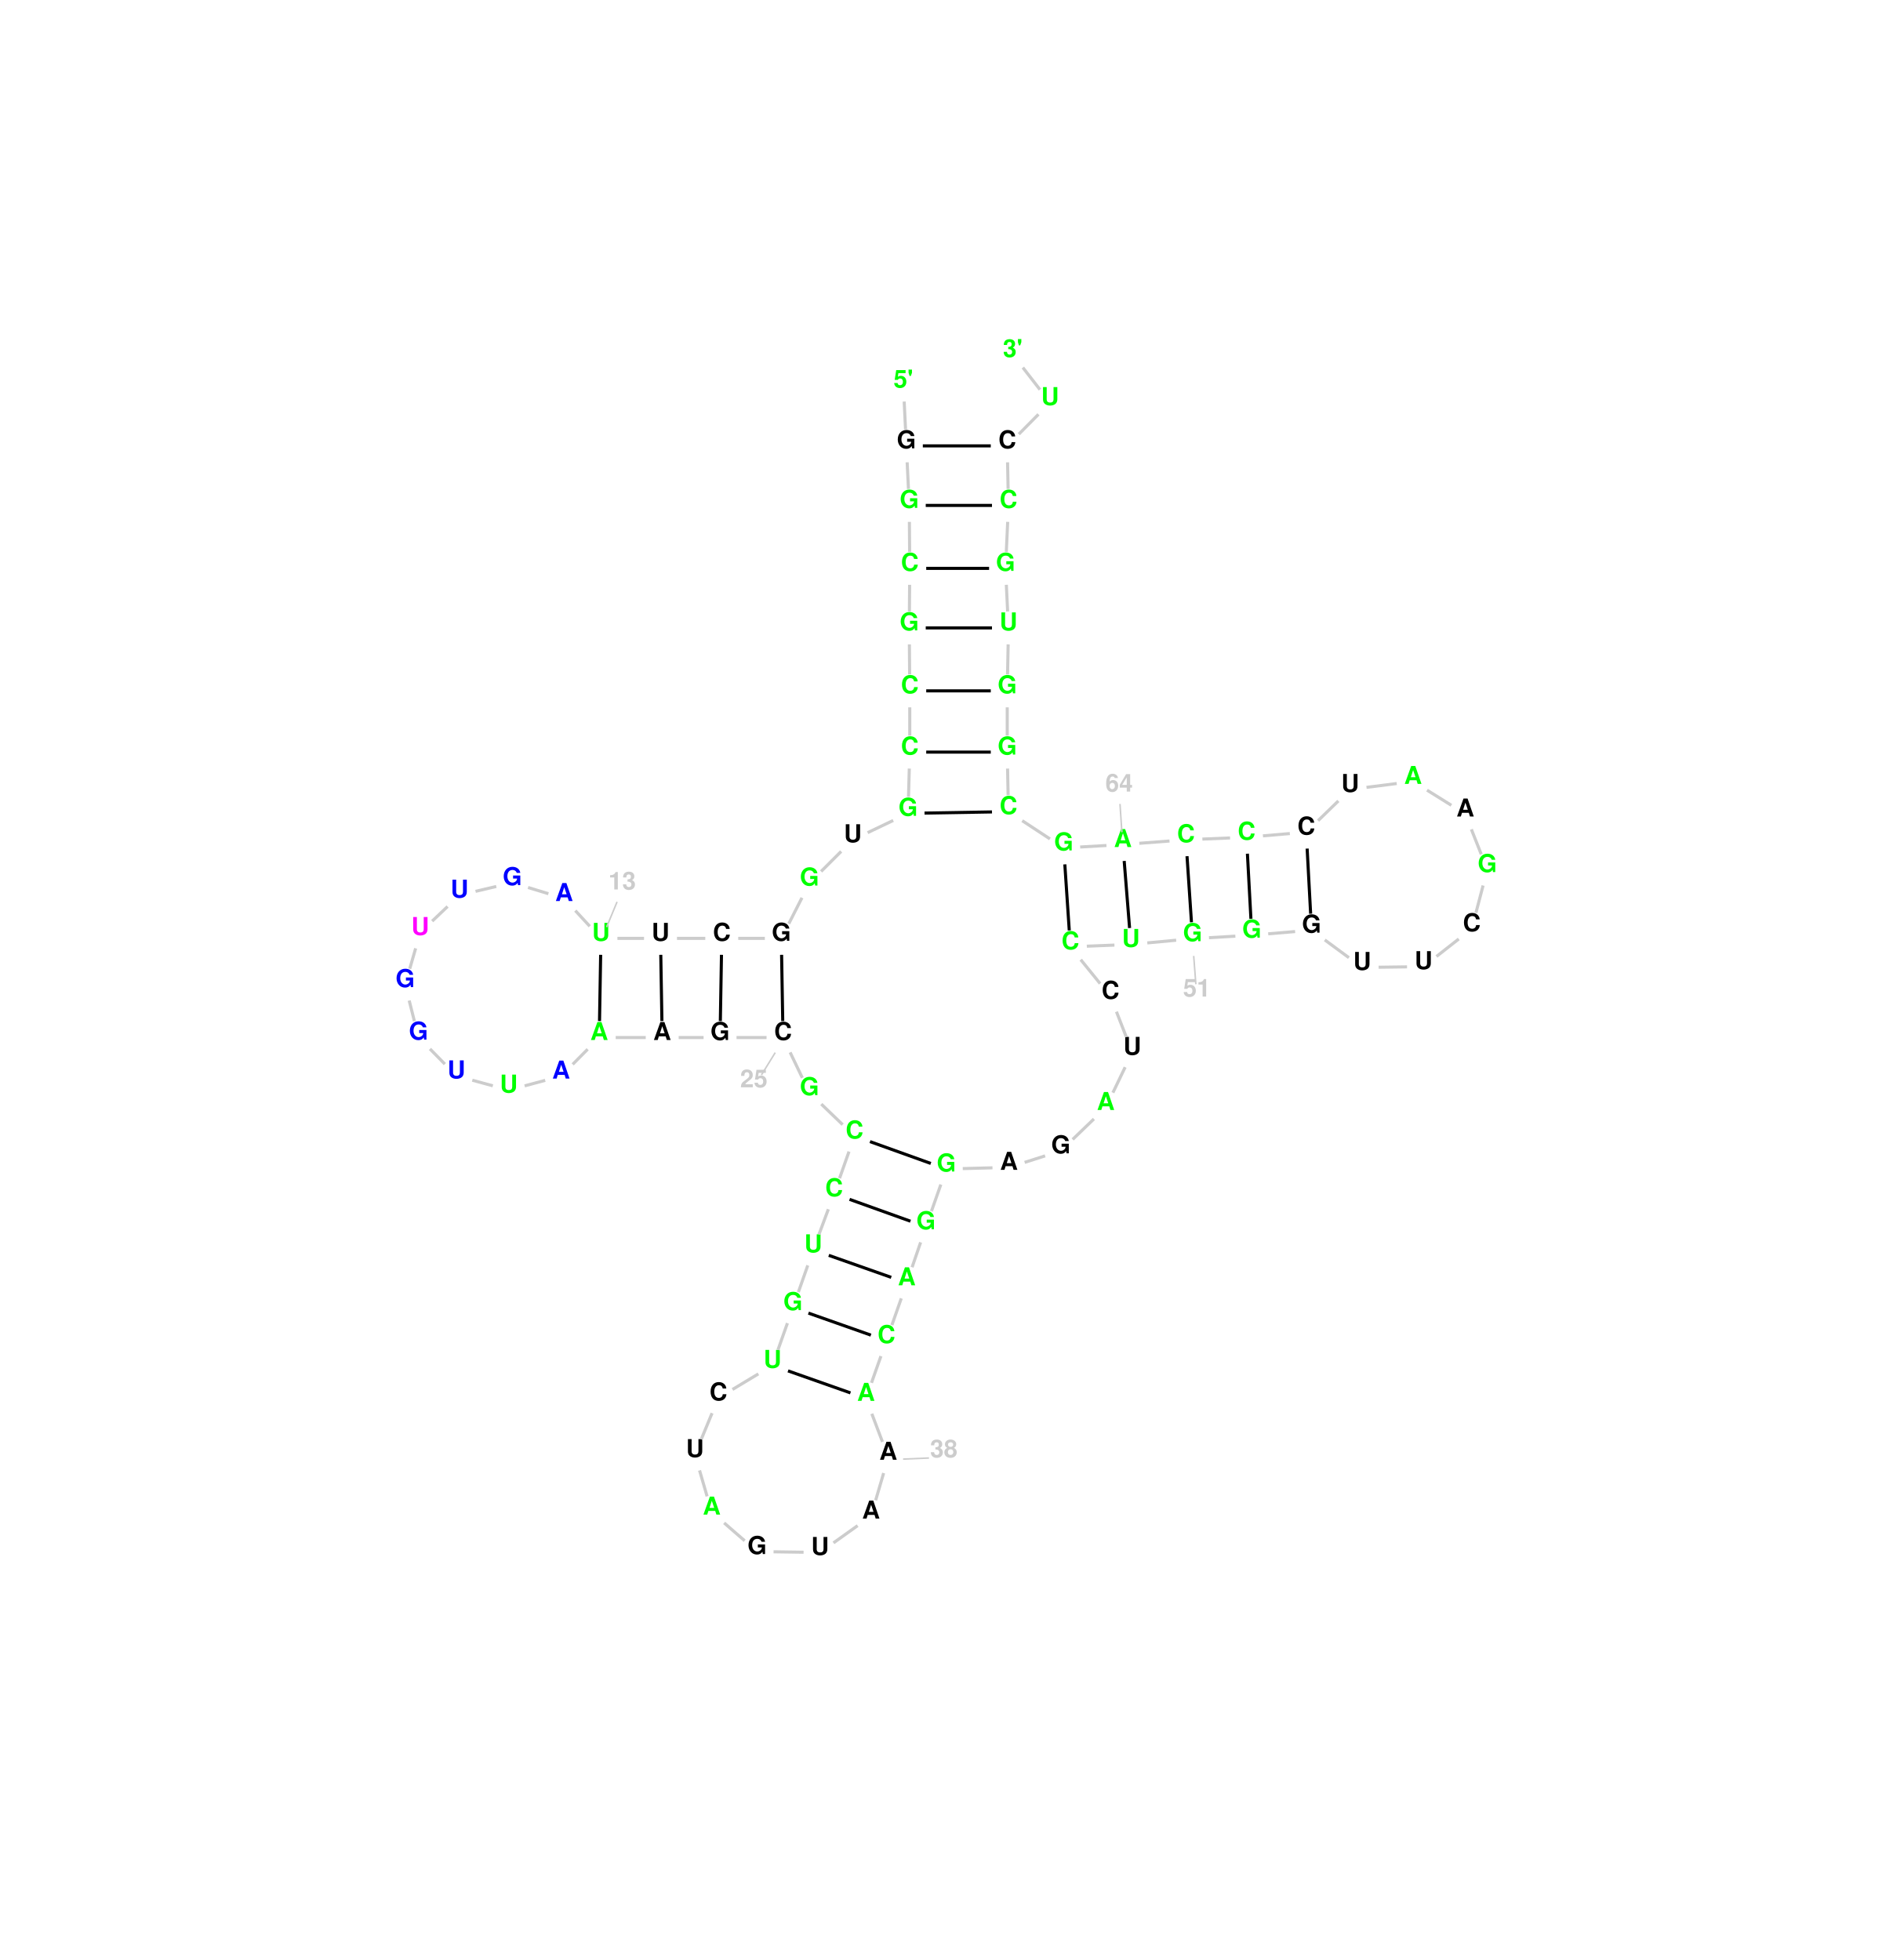
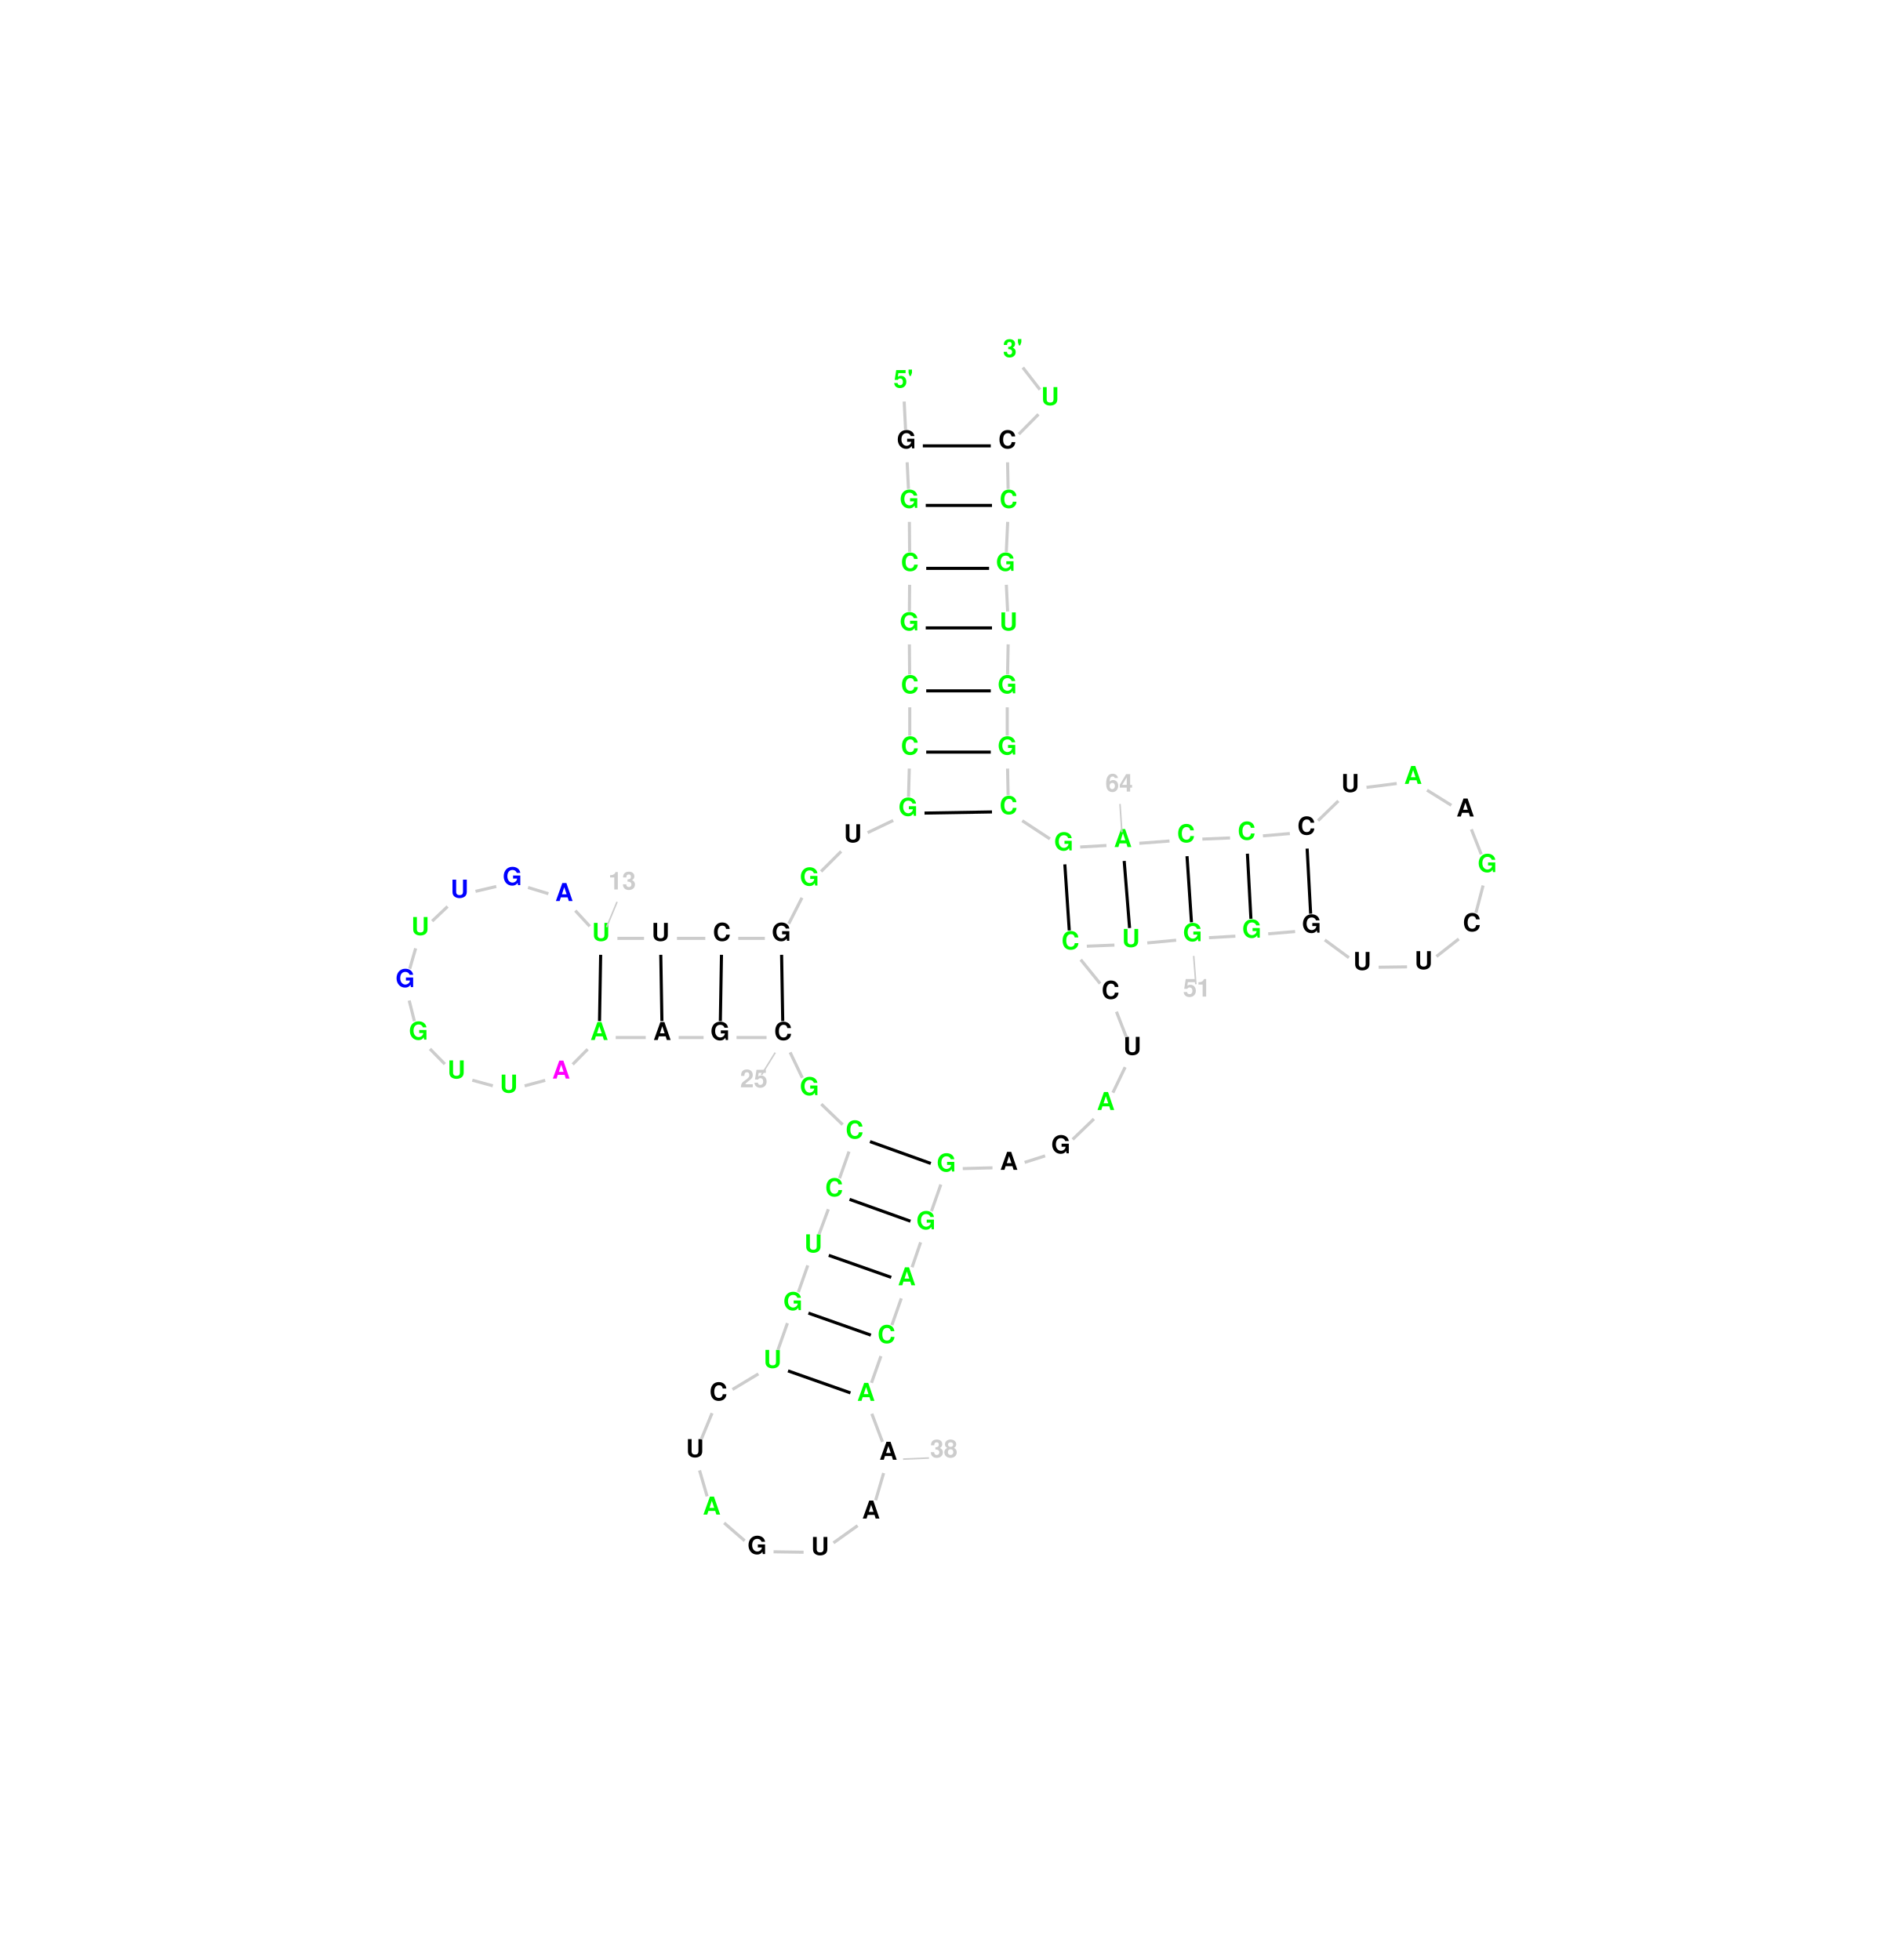
<svg xmlns="http://www.w3.org/2000/svg" width="233.539" height="241.929" style="font-size: 3.048px; font-weight: bold; font-family: Helvetica; ">
  <g>
    <style type="text/css">


text.red {fill: rgb(255, 0, 255); }
text.green {fill: rgb(0, 255, 0); }
text.blue {fill: rgb(0, 0, 255); }
text.black {fill: rgb(0, 0, 0); }
text.gray {fill: rgb(204, 204, 204); }
text.brown {fill: rgb(211.65, 104.55, 30.6); }
text {fill: rgb(0, 0, 0); text-anchor: middle; alignment-baseline: middle; }
circle.red {stroke: rgb(255, 0, 255); fill: none; }
circle.green {stroke: rgb(0, 255, 0); fill: none; }
circle.blue {stroke: rgb(0, 0, 255); fill: none; }
circle.black {stroke: rgb(0, 0, 0); fill: none; }
circle.gray {stroke: rgb(204, 204, 204); fill: none; }
circle.brown {stroke: rgb(211.65, 104.55, 30.6); fill: none; }
line.red {stroke: rgb(255, 0, 255); stroke-width: 0.381; }
line.green {stroke: rgb(0, 255, 0); stroke-width: 0.381; }
line.blue {stroke: rgb(0, 0, 255); stroke-width: 0.381; }
line.black {stroke: rgb(0, 0, 0); stroke-width: 0.381; }
line.gray {stroke: rgb(204, 204, 204); stroke-width: 0.381; }
line.brown {stroke: rgb(211.65, 104.55, 30.6); stroke-width: 0.381; }
line {stroke: rgb(0, 0, 0); }
text.numbering-label {fill: rgb(204, 204, 204);}
line.numbering-line {stroke: rgb(204, 204, 204); stroke-width: 0.191;}
line.predicted {stroke: rgb(0, 0, 0); stroke-dasharray: 2}
.sequential {visibility:hidden}
polyline {fill:none; stroke-linejoin:round; }
.pseudoknot_segment1 {stroke-linecap:round; stroke-opacity: 0.4; stroke-width:3.048px}
.pseudoknot_segment2 {stroke-linecap:round; stroke-opacity: 0.4; stroke-width:3.048px}
.pseudoknot_connection {stroke-linecap:round; stroke-opacity: 0.2; stroke-width:1.5}

</style>
  </g>
  <g>
    <text x="111.481" y="47.838" class="green">5'</text>
  </g>
  <g>
    <text x="111.849" y="55.34" class="black">G</text>
  </g>
  <g>
    <line x1="113.881" y1="55.035" x2="122.267" y2="55.035" class="black" />
  </g>
  <g>
    <text x="112.209" y="62.69" class="green">G</text>
  </g>
  <g>
    <line x1="114.241" y1="62.385" x2="122.417" y2="62.385" class="black" />
  </g>
  <g>
    <text x="112.269" y="70.46" class="green">C</text>
  </g>
  <g>
    <line x1="114.301" y1="70.155" x2="122.057" y2="70.155" class="black" />
  </g>
  <g>
    <text x="112.209" y="77.809" class="green">G</text>
  </g>
  <g>
    <line x1="114.241" y1="77.505" x2="122.417" y2="77.505" class="black" />
  </g>
  <g>
    <text x="112.269" y="85.579" class="green">C</text>
  </g>
  <g>
    <line x1="114.301" y1="85.275" x2="122.267" y2="85.275" class="black" />
  </g>
  <g>
    <text x="112.269" y="93.139" class="green">C</text>
  </g>
  <g>
    <line x1="114.301" y1="92.835" x2="122.267" y2="92.835" class="black" />
  </g>
  <g>
    <text x="112.059" y="100.699" class="green">G</text>
  </g>
  <g>
    <line x1="114.091" y1="100.36" x2="122.417" y2="100.219" class="black" />
  </g>
  <g>
    <text x="105.239" y="103.959" class="black">U</text>
  </g>
  <g>
    <text x="99.889" y="109.309" class="green">G</text>
  </g>
  <g>
    <text x="96.419" y="116.129" class="black">G</text>
  </g>
  <g>
    <line x1="96.454" y1="117.856" x2="96.594" y2="126.033" class="black" />
  </g>
  <g>
    <text x="89.069" y="116.129" class="black">C</text>
  </g>
  <g>
    <line x1="89.034" y1="117.856" x2="88.894" y2="126.033" class="black" />
  </g>
  <g>
    <text x="81.509" y="116.129" class="black">U</text>
  </g>
  <g>
    <line x1="81.544" y1="117.856" x2="81.684" y2="126.033" class="black" />
  </g>
  <g>
    <text x="74.159" y="116.129" class="green">U</text>
  </g>
  <g>
    <line x1="74.124" y1="117.856" x2="73.984" y2="126.033" class="black" />
  </g>
  <g>
    <text x="76.78" y="109.792" class="numbering-label sequential">13</text>
  </g>
  <g>
    <text x="76.78" y="109.792" class="numbering-label template">13</text>
  </g>
  <g>
    <line x1="74.858" y1="114.439" x2="76.15" y2="111.316" class="numbering-line sequential" />
  </g>
  <g>
    <line x1="74.858" y1="114.439" x2="76.15" y2="111.316" class="numbering-line template" />
  </g>
  <g>
    <text x="69.619" y="111.212" class="blue">A</text>
  </g>
  <g>
    <text x="63.22" y="109.256" class="blue">G</text>
  </g>
  <g>
    <text x="56.707" y="110.794" class="blue">U</text>
  </g>
  <g>
-     <text x="51.859" y="115.408" class="red">U</text>
+     <text x="51.859" y="115.408" class="green">U</text>
  </g>
  <g>
    <text x="50" y="121.837" class="blue">G</text>
  </g>
  <g>
-     <text x="51.637" y="128.326" class="blue">G</text>
-   </g>
-   <g>
-     <text x="56.324" y="133.103" class="blue">U</text>
+     <text x="51.637" y="128.326" class="green">G</text>
+   </g>
+   <g>
+     <text x="56.324" y="133.103" class="green">U</text>
  </g>
  <g>
    <text x="62.78" y="134.864" class="green">U</text>
  </g>
  <g>
-     <text x="69.243" y="133.128" class="blue">A</text>
+     <text x="69.243" y="133.128" class="red">A</text>
  </g>
  <g>
    <text x="73.949" y="128.369" class="green">A</text>
  </g>
  <g>
    <text x="81.719" y="128.369" class="black">A</text>
  </g>
  <g>
    <text x="88.859" y="128.369" class="black">G</text>
  </g>
  <g>
    <text x="96.629" y="128.369" class="black">C</text>
  </g>
  <g>
    <text x="93.026" y="134.205" class="numbering-label sequential">26</text>
  </g>
  <g>
    <text x="93.026" y="134.205" class="numbering-label template">25</text>
  </g>
  <g>
    <line x1="95.668" y1="129.926" x2="93.967" y2="132.681" class="numbering-line sequential" />
  </g>
  <g>
    <line x1="95.668" y1="129.926" x2="93.967" y2="132.681" class="numbering-line template" />
  </g>
  <g>
    <text x="99.889" y="135.179" class="green">G</text>
  </g>
  <g>
    <text x="105.449" y="140.529" class="green">C</text>
  </g>
  <g>
    <line x1="107.361" y1="140.912" x2="114.866" y2="143.608" class="black" />
  </g>
  <g>
    <text x="102.929" y="147.659" class="green">C</text>
  </g>
  <g>
    <line x1="104.841" y1="148.041" x2="112.356" y2="150.738" class="black" />
  </g>
  <g>
    <text x="100.359" y="154.579" class="green">U</text>
  </g>
  <g>
    <line x1="102.275" y1="154.951" x2="109.982" y2="157.669" class="black" />
  </g>
  <g>
    <text x="97.849" y="161.709" class="green">G</text>
  </g>
  <g>
    <line x1="99.765" y1="162.081" x2="107.472" y2="164.799" class="black" />
  </g>
  <g>
    <text x="95.329" y="168.839" class="green">U</text>
  </g>
  <g>
    <line x1="97.245" y1="169.211" x2="104.952" y2="171.929" class="black" />
  </g>
  <g>
    <text x="88.649" y="172.859" class="black">C</text>
  </g>
  <g>
    <text x="85.759" y="179.849" class="black">U</text>
  </g>
  <g>
    <text x="87.829" y="186.949" class="green">A</text>
  </g>
  <g>
    <text x="93.429" y="191.819" class="black">G</text>
  </g>
  <g>
    <text x="101.199" y="191.929" class="black">U</text>
  </g>
  <g>
    <text x="107.489" y="187.439" class="black">A</text>
  </g>
  <g>
    <text x="109.619" y="180.179" class="black">A</text>
  </g>
  <g>
    <text x="116.471" y="179.887" class="numbering-label sequential">39</text>
  </g>
  <g>
    <text x="116.471" y="179.887" class="numbering-label template">38</text>
  </g>
  <g>
    <line x1="111.446" y1="180.102" x2="114.642" y2="179.965" class="numbering-line sequential" />
  </g>
  <g>
    <line x1="111.446" y1="180.102" x2="114.642" y2="179.965" class="numbering-line template" />
  </g>
  <g>
    <text x="106.869" y="172.909" class="green">A</text>
  </g>
  <g>
    <text x="109.389" y="165.779" class="green">C</text>
  </g>
  <g>
    <text x="111.899" y="158.649" class="green">A</text>
  </g>
  <g>
    <text x="114.269" y="151.729" class="green">G</text>
  </g>
  <g>
    <text x="116.779" y="144.599" class="green">G</text>
  </g>
  <g>
    <text x="124.509" y="144.399" class="black">A</text>
  </g>
  <g>
    <text x="130.909" y="142.359" class="black">G</text>
  </g>
  <g>
    <text x="136.459" y="137.009" class="green">A</text>
  </g>
  <g>
    <text x="139.729" y="130.199" class="black">U</text>
  </g>
  <g>
    <text x="137.039" y="123.289" class="black">C</text>
  </g>
  <g>
    <text x="132.089" y="117.179" class="green">C</text>
  </g>
  <g>
    <line x1="131.953" y1="114.847" x2="131.405" y2="106.692" class="black" />
  </g>
  <g>
    <text x="139.559" y="116.879" class="green">U</text>
  </g>
  <g>
    <line x1="139.396" y1="114.549" x2="138.731" y2="106.27" class="black" />
  </g>
  <g>
    <text x="147.169" y="116.169" class="green">G</text>
  </g>
  <g>
    <line x1="147.033" y1="113.837" x2="146.485" y2="105.682" class="black" />
  </g>
  <g>
    <text x="147.691" y="123.008" class="numbering-label sequential">52</text>
  </g>
  <g>
    <text x="147.691" y="123.008" class="numbering-label template">51</text>
  </g>
  <g>
    <line x1="147.308" y1="117.993" x2="147.575" y2="121.484" class="numbering-line sequential" />
  </g>
  <g>
    <line x1="147.308" y1="117.993" x2="147.575" y2="121.484" class="numbering-line template" />
  </g>
  <g>
    <text x="154.479" y="115.739" class="green">G</text>
  </g>
  <g>
    <line x1="154.37" y1="113.406" x2="153.938" y2="105.374" class="black" />
  </g>
  <g>
    <text x="161.849" y="115.119" class="black">G</text>
  </g>
  <g>
    <line x1="161.74" y1="112.786" x2="161.308" y2="104.744" class="black" />
  </g>
  <g>
    <text x="168.099" y="119.719" class="black">U</text>
  </g>
  <g>
    <text x="175.669" y="119.619" class="black">U</text>
  </g>
  <g>
    <text x="181.619" y="114.949" class="black">C</text>
  </g>
  <g>
    <text x="183.539" y="107.639" class="green">G</text>
  </g>
  <g>
    <text x="180.829" y="100.779" class="black">A</text>
  </g>
  <g>
    <text x="174.379" y="96.76" class="green">A</text>
  </g>
  <g>
    <text x="166.619" y="97.749" class="black">U</text>
  </g>
  <g>
    <text x="161.199" y="103.019" class="black">C</text>
  </g>
  <g>
    <text x="153.829" y="103.649" class="green">C</text>
  </g>
  <g>
    <text x="146.349" y="103.959" class="green">C</text>
  </g>
  <g>
    <text x="138.569" y="104.549" class="green">A</text>
  </g>
  <g>
    <text x="138.11" y="97.707" class="numbering-label sequential">65</text>
  </g>
  <g>
    <text x="138.11" y="97.707" class="numbering-label template">64</text>
  </g>
  <g>
    <line x1="138.447" y1="102.725" x2="138.213" y2="99.231" class="numbering-line sequential" />
  </g>
  <g>
    <line x1="138.447" y1="102.725" x2="138.213" y2="99.231" class="numbering-line template" />
  </g>
  <g>
    <text x="131.269" y="104.969" class="green">G</text>
  </g>
  <g>
    <text x="124.449" y="100.489" class="green">C</text>
  </g>
  <g>
    <text x="124.299" y="93.139" class="green">G</text>
  </g>
  <g>
    <text x="124.299" y="85.579" class="green">G</text>
  </g>
  <g>
    <text x="124.449" y="77.809" class="green">U</text>
  </g>
  <g>
    <text x="124.089" y="70.46" class="green">G</text>
  </g>
  <g>
    <text x="124.449" y="62.69" class="green">C</text>
  </g>
  <g>
    <text x="124.299" y="55.34" class="black">C</text>
  </g>
  <g>
    <text x="129.581" y="50" class="green">U</text>
  </g>
  <g>
    <text x="124.977" y="44.066" class="green">3'</text>
  </g>
  <g>
    <line x1="111.581" y1="49.563" x2="111.749" y2="53.005" class="gray" />
  </g>
  <g>
    <line x1="111.948" y1="57.064" x2="112.109" y2="60.355" class="gray" />
  </g>
  <g>
    <line x1="112.224" y1="64.417" x2="112.253" y2="68.123" class="gray" />
  </g>
  <g>
    <line x1="112.252" y1="72.187" x2="112.225" y2="75.473" class="gray" />
  </g>
  <g>
    <line x1="112.224" y1="79.537" x2="112.253" y2="83.243" class="gray" />
  </g>
  <g>
    <line x1="112.269" y1="87.307" x2="112.269" y2="90.803" class="gray" />
  </g>
  <g>
    <line x1="112.212" y1="94.866" x2="112.115" y2="98.363" class="gray" />
  </g>
  <g>
    <line x1="110.225" y1="101.271" x2="107.072" y2="102.778" class="gray" />
  </g>
  <g>
    <line x1="103.802" y1="105.092" x2="101.326" y2="107.568" class="gray" />
  </g>
  <g>
    <line x1="98.967" y1="110.816" x2="97.34" y2="114.014" class="gray" />
  </g>
  <g>
    <line x1="94.387" y1="115.825" x2="91.101" y2="115.825" class="gray" />
  </g>
  <g>
    <line x1="87.037" y1="115.825" x2="83.541" y2="115.825" class="gray" />
  </g>
  <g>
    <line x1="79.477" y1="115.825" x2="76.191" y2="115.825" class="gray" />
  </g>
  <g>
    <line x1="72.78" y1="114.332" x2="70.998" y2="112.401" class="gray" />
  </g>
  <g>
    <line x1="67.676" y1="110.313" x2="65.163" y2="109.545" class="gray" />
  </g>
  <g>
    <line x1="61.242" y1="109.418" x2="58.684" y2="110.022" class="gray" />
  </g>
  <g>
    <line x1="55.235" y1="111.891" x2="53.331" y2="113.702" class="gray" />
  </g>
  <g>
    <line x1="51.294" y1="117.055" x2="50.565" y2="119.58" class="gray" />
  </g>
  <g>
    <line x1="50.497" y1="123.502" x2="51.14" y2="126.05" class="gray" />
  </g>
  <g>
    <line x1="53.06" y1="129.471" x2="54.901" y2="131.347" class="gray" />
  </g>
  <g>
    <line x1="58.284" y1="133.333" x2="60.82" y2="134.024" class="gray" />
  </g>
  <g>
    <line x1="64.743" y1="134.032" x2="67.281" y2="133.35" class="gray" />
  </g>
  <g>
    <line x1="70.672" y1="131.378" x2="72.52" y2="129.51" class="gray" />
  </g>
  <g>
    <line x1="75.981" y1="128.065" x2="79.687" y2="128.065" class="gray" />
  </g>
  <g>
    <line x1="83.751" y1="128.065" x2="86.827" y2="128.065" class="gray" />
  </g>
  <g>
    <line x1="90.891" y1="128.065" x2="94.597" y2="128.065" class="gray" />
  </g>
  <g>
    <line x1="97.506" y1="129.898" x2="99.011" y2="133.042" class="gray" />
  </g>
  <g>
    <line x1="101.353" y1="136.284" x2="103.985" y2="138.816" class="gray" />
  </g>
  <g>
    <line x1="104.772" y1="142.141" x2="103.606" y2="145.439" class="gray" />
  </g>
  <g>
    <line x1="102.221" y1="149.26" x2="101.066" y2="152.37" class="gray" />
  </g>
  <g>
    <line x1="99.684" y1="156.191" x2="98.524" y2="159.488" class="gray" />
  </g>
  <g>
    <line x1="97.172" y1="163.321" x2="96.006" y2="166.619" class="gray" />
  </g>
  <g>
    <line x1="93.588" y1="169.582" x2="90.39" y2="171.507" class="gray" />
  </g>
  <g>
    <line x1="87.872" y1="174.433" x2="86.535" y2="177.667" class="gray" />
  </g>
  <g>
    <line x1="86.328" y1="181.495" x2="87.26" y2="184.694" class="gray" />
  </g>
  <g>
    <line x1="89.362" y1="187.978" x2="91.895" y2="190.181" class="gray" />
  </g>
  <g>
    <line x1="95.461" y1="191.543" x2="99.167" y2="191.596" class="gray" />
  </g>
  <g>
    <line x1="102.853" y1="190.444" x2="105.835" y2="188.315" class="gray" />
  </g>
  <g>
    <line x1="108.061" y1="185.185" x2="109.047" y2="181.825" class="gray" />
  </g>
  <g>
    <line x1="108.9" y1="177.974" x2="107.588" y2="174.505" class="gray" />
  </g>
  <g>
    <line x1="107.546" y1="170.689" x2="108.712" y2="167.391" class="gray" />
  </g>
  <g>
    <line x1="110.064" y1="163.558" x2="111.224" y2="160.261" class="gray" />
  </g>
  <g>
    <line x1="112.557" y1="156.422" x2="113.61" y2="153.347" class="gray" />
  </g>
  <g>
    <line x1="114.944" y1="149.508" x2="116.104" y2="146.211" class="gray" />
  </g>
  <g>
    <line x1="118.81" y1="144.242" x2="122.477" y2="144.147" class="gray" />
  </g>
  <g>
    <line x1="126.445" y1="143.478" x2="128.973" y2="142.672" class="gray" />
  </g>
  <g>
    <line x1="132.372" y1="140.644" x2="134.996" y2="138.115" class="gray" />
  </g>
  <g>
    <line x1="137.338" y1="134.873" x2="138.849" y2="131.726" class="gray" />
  </g>
  <g>
    <line x1="138.992" y1="128.001" x2="137.776" y2="124.878" class="gray" />
  </g>
  <g>
    <line x1="135.76" y1="121.406" x2="133.368" y2="118.454" class="gray" />
  </g>
  <g>
    <line x1="134.119" y1="116.793" x2="137.528" y2="116.656" class="gray" />
  </g>
  <g>
    <line x1="141.582" y1="116.386" x2="145.146" y2="116.053" class="gray" />
  </g>
  <g>
    <line x1="149.197" y1="115.745" x2="152.45" y2="115.554" class="gray" />
  </g>
  <g>
    <line x1="156.504" y1="115.264" x2="159.824" y2="114.985" class="gray" />
  </g>
  <g>
    <line x1="163.485" y1="116.019" x2="166.462" y2="118.21" class="gray" />
  </g>
  <g>
    <line x1="170.131" y1="119.388" x2="173.637" y2="119.342" class="gray" />
  </g>
  <g>
    <line x1="177.267" y1="118.06" x2="180.02" y2="115.899" class="gray" />
  </g>
  <g>
    <line x1="182.135" y1="112.679" x2="183.023" y2="109.3" class="gray" />
  </g>
  <g>
    <line x1="182.792" y1="105.445" x2="181.575" y2="102.365" class="gray" />
  </g>
  <g>
    <line x1="179.104" y1="99.4" x2="176.103" y2="97.529" class="gray" />
  </g>
  <g>
    <line x1="172.363" y1="96.712" x2="168.634" y2="97.188" class="gray" />
  </g>
  <g>
    <line x1="165.162" y1="98.861" x2="162.656" y2="101.298" class="gray" />
  </g>
  <g>
    <line x1="159.174" y1="102.888" x2="155.853" y2="103.172" class="gray" />
  </g>
  <g>
    <line x1="151.799" y1="103.429" x2="148.379" y2="103.571" class="gray" />
  </g>
  <g>
    <line x1="144.323" y1="103.808" x2="140.595" y2="104.091" class="gray" />
  </g>
  <g>
    <line x1="136.54" y1="104.361" x2="133.297" y2="104.548" class="gray" />
  </g>
  <g>
    <line x1="129.57" y1="103.549" x2="126.147" y2="101.3" class="gray" />
  </g>
  <g>
    <line x1="124.407" y1="98.153" x2="124.34" y2="94.866" class="gray" />
  </g>
  <g>
    <line x1="124.299" y1="90.803" x2="124.299" y2="87.307" class="gray" />
  </g>
  <g>
    <line x1="124.338" y1="83.243" x2="124.41" y2="79.536" class="gray" />
  </g>
  <g>
    <line x1="124.349" y1="75.475" x2="124.188" y2="72.184" class="gray" />
  </g>
  <g>
    <line x1="124.183" y1="68.125" x2="124.355" y2="64.415" class="gray" />
  </g>
  <g>
    <line x1="124.407" y1="60.353" x2="124.34" y2="57.066" class="gray" />
  </g>
  <g>
    <line x1="125.728" y1="53.59" x2="128.152" y2="51.14" class="gray" />
  </g>
  <g>
    <line x1="128.335" y1="48.09" x2="126.223" y2="45.366" class="gray" />
  </g>
</svg>
